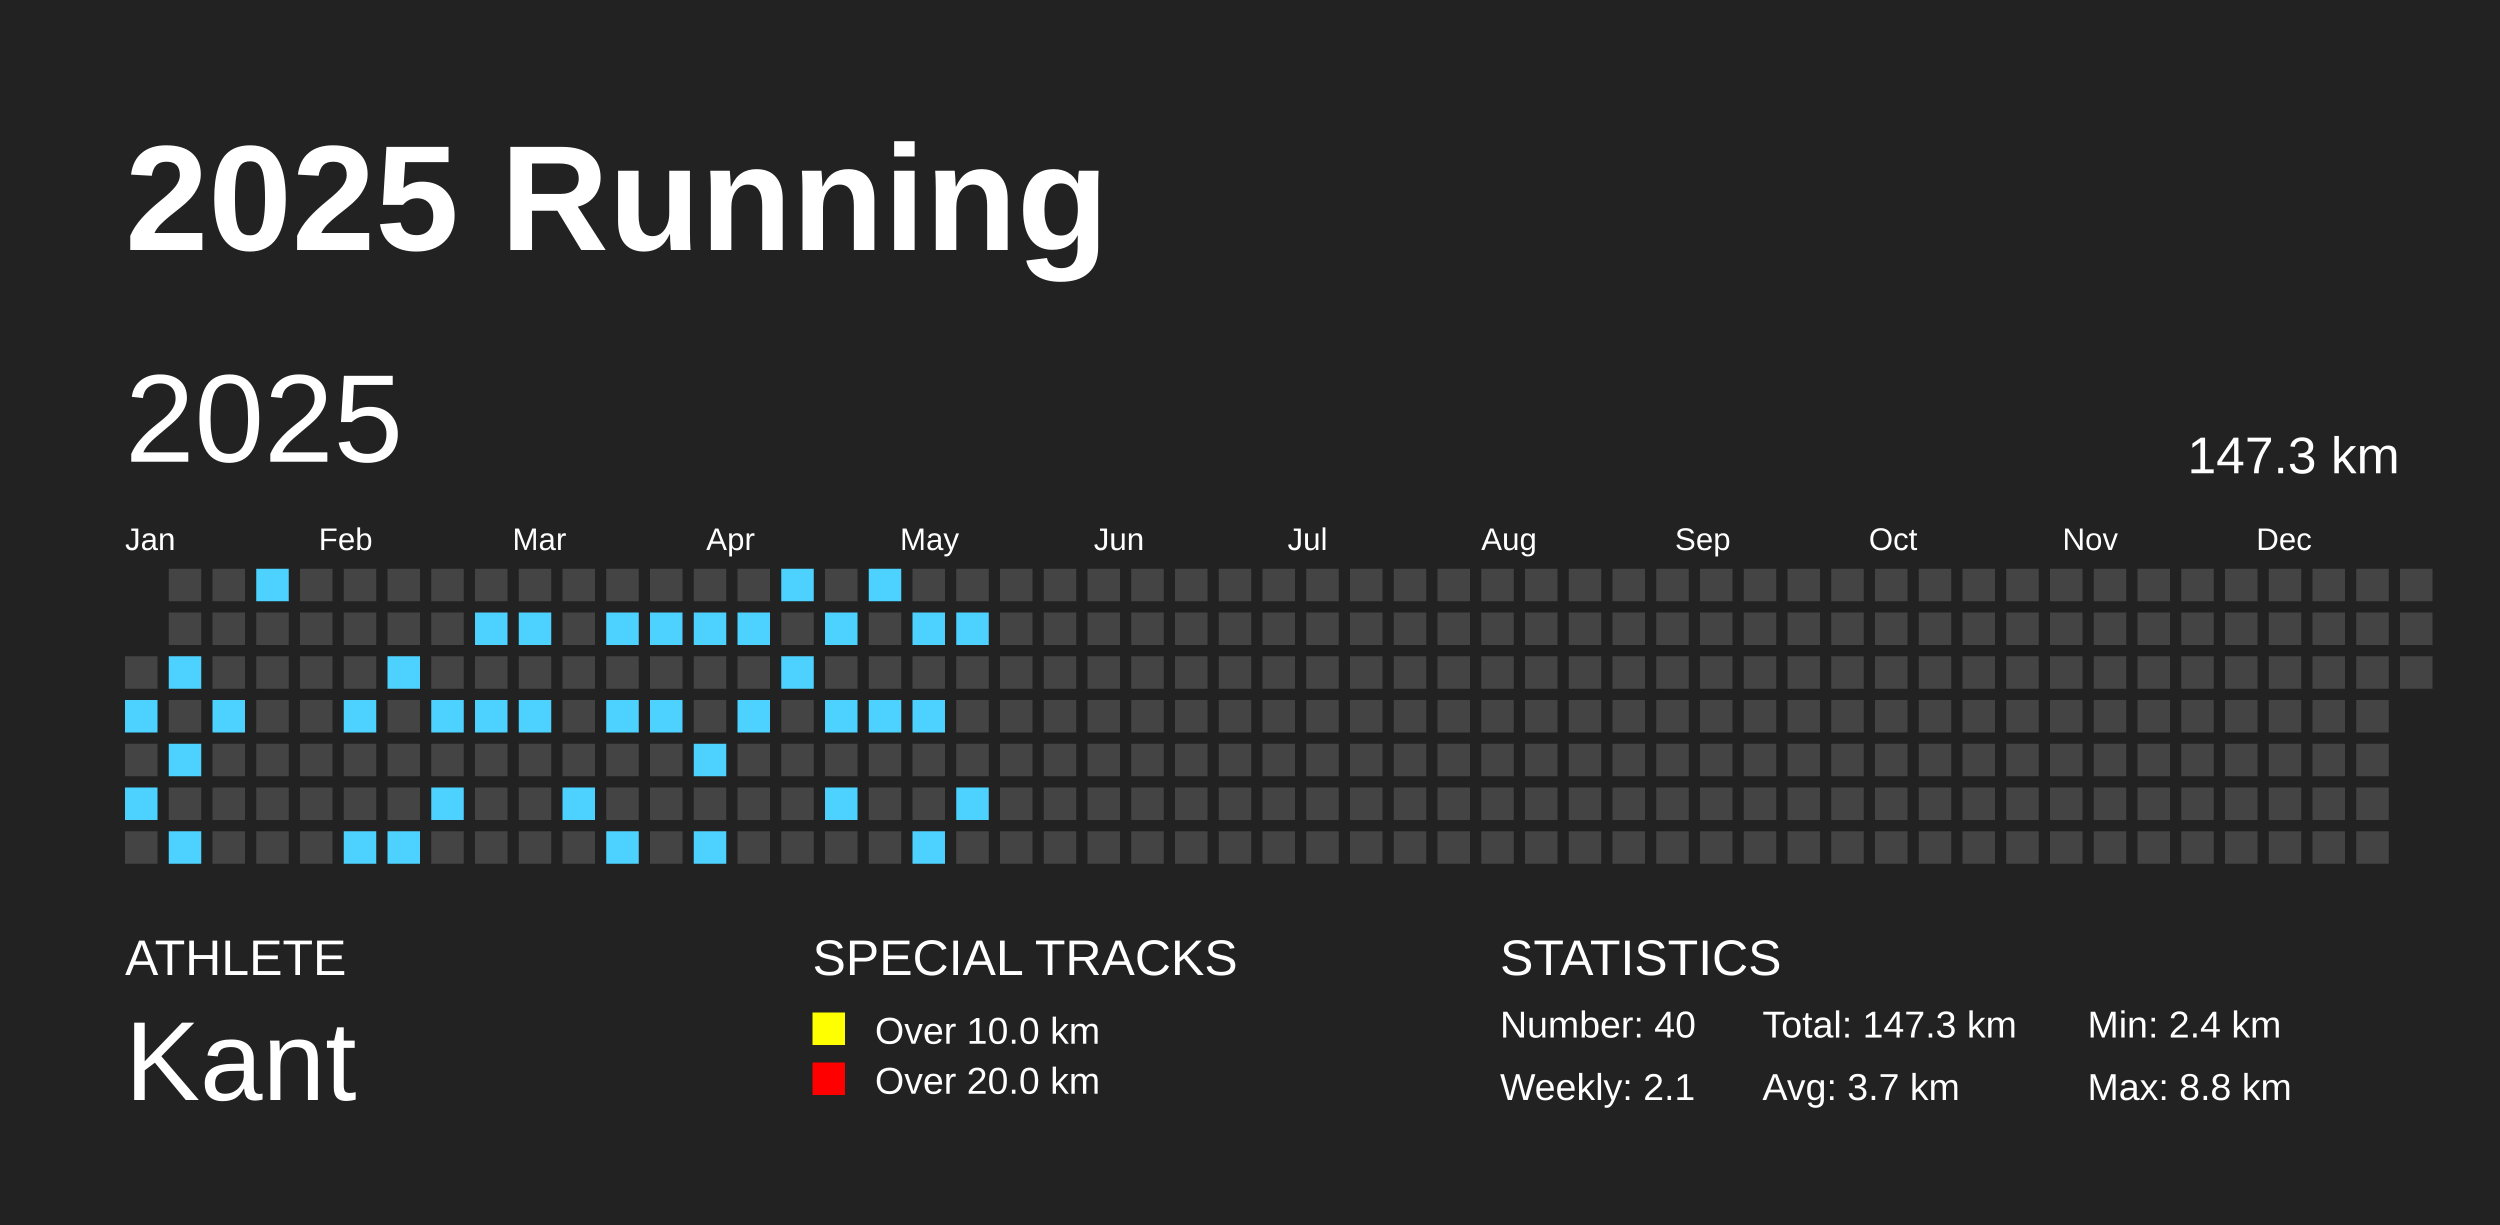
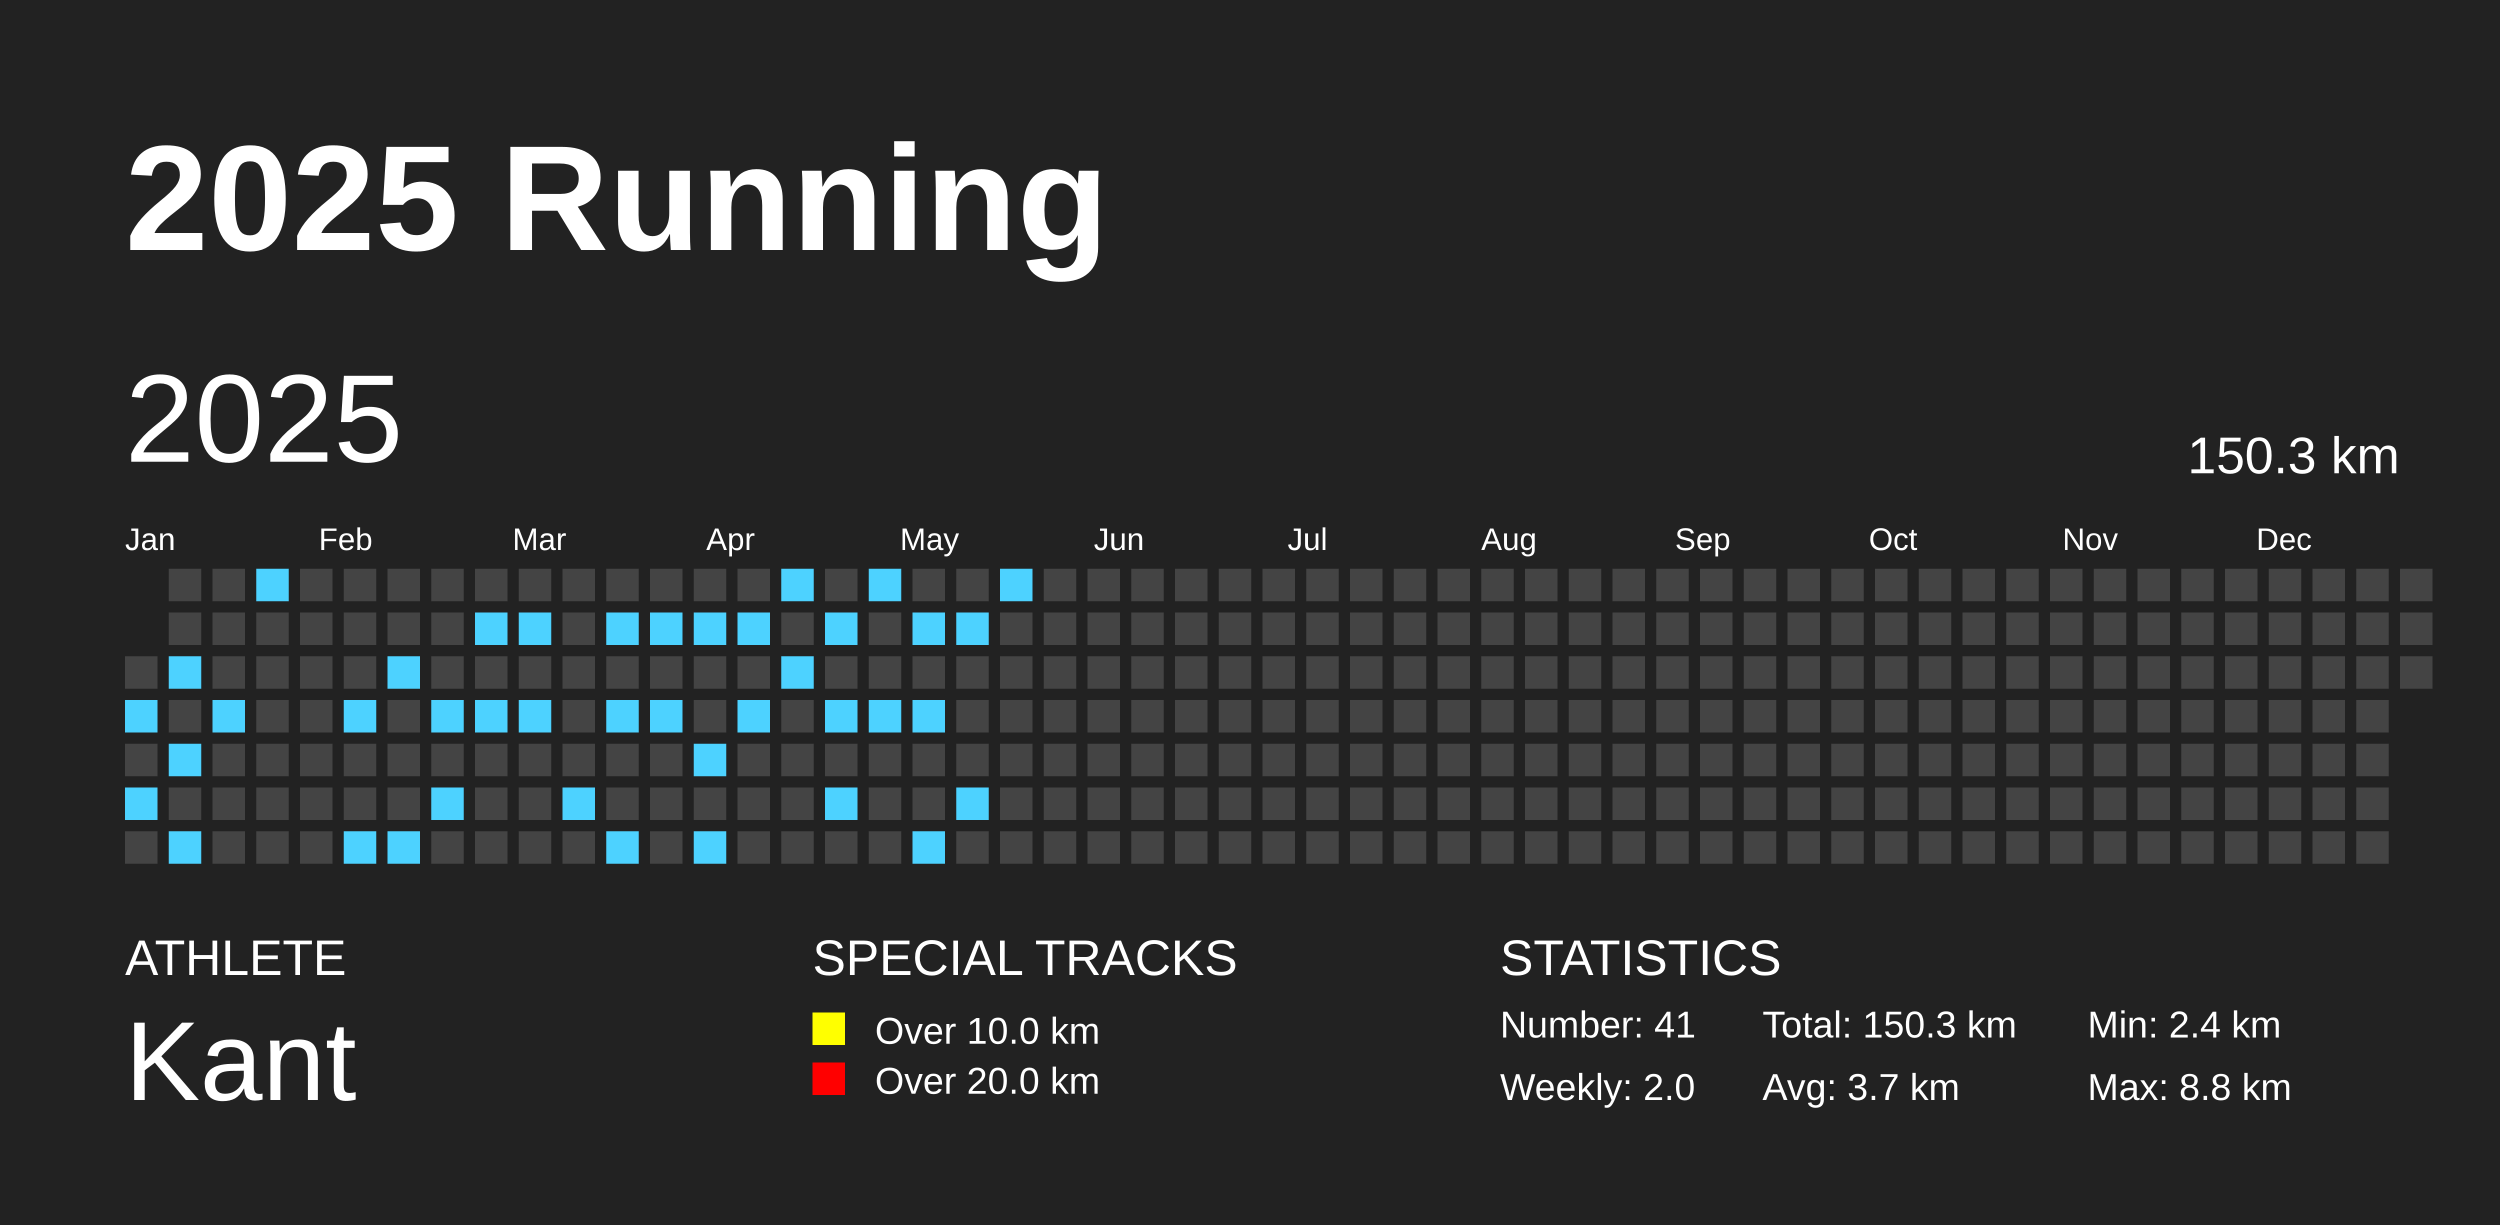
<svg xmlns="http://www.w3.org/2000/svg" baseProfile="full" height="98mm" version="1.1" viewBox="0,0,200,98" width="200mm">
  <defs />
  <rect fill="#222222" height="98" width="200" x="0" y="0" />
  <text fill="#FFFFFF" style="font-size:12px; font-family:Arial; font-weight:bold;" x="10" y="20">2025 Running</text>
  <text fill="#FFFFFF" style="font-size:4px; font-family:Arial" x="10" y="78">ATHLETE</text>
  <text fill="#FFFFFF" style="font-size:9px; font-family:Arial" x="10" y="88">Kant</text>
  <text fill="#FFFFFF" style="font-size:4px; font-family:Arial" x="65" y="78">SPECIAL TRACKS</text>
  <rect fill="yellow" height="2.6" width="2.6" x="65" y="81" />
  <text fill="#FFFFFF" style="font-size:3px; font-family:Arial" x="70" y="83.5">Over 10.0 km</text>
  <rect fill="red" height="2.6" width="2.6" x="65" y="85" />
  <text fill="#FFFFFF" style="font-size:3px; font-family:Arial" x="70" y="87.5">Over 20.0 km</text>
  <text fill="#FFFFFF" style="font-size:4px; font-family:Arial" x="120" y="78">STATISTICS</text>
-   <text fill="#FFFFFF" style="font-size:3px; font-family:Arial" x="120" y="83">Number: 40</text>
-   <text fill="#FFFFFF" style="font-size:3px; font-family:Arial" x="120" y="88">Weekly: 2.1</text>
-   <text fill="#FFFFFF" style="font-size:3px; font-family:Arial" x="141" y="83">Total: 147.3 km</text>
+   <text fill="#FFFFFF" style="font-size:3px; font-family:Arial" x="120" y="83">Number: 41</text>
+   <text fill="#FFFFFF" style="font-size:3px; font-family:Arial" x="120" y="88">Weekly: 2.0</text>
+   <text fill="#FFFFFF" style="font-size:3px; font-family:Arial" x="141" y="83">Total: 150.3 km</text>
  <text fill="#FFFFFF" style="font-size:3px; font-family:Arial" x="141" y="88">Avg: 3.7 km</text>
  <text fill="#FFFFFF" style="font-size:3px; font-family:Arial" x="167" y="83">Min: 2.4 km</text>
  <text fill="#FFFFFF" style="font-size:3px; font-family:Arial" x="167" y="88">Max: 8.8 km</text>
  <text dominant-baseline="hanging" fill="#FFFFFF" style="font-size:10.0px; font-family:Arial;" x="10" y="30">2025</text>
-   <text dominant-baseline="hanging" fill="#FFFFFF" style="font-size:4.125px; font-family:Arial;" x="175" y="35">147.3 km</text>
+   <text dominant-baseline="hanging" fill="#FFFFFF" style="font-size:4.125px; font-family:Arial;" x="175" y="35">150.3 km</text>
  <text fill="#FFFFFF" style="font-size:2.5px; font-family:Arial" x="10.0" y="44">Jan</text>
  <text fill="#FFFFFF" style="font-size:2.5px; font-family:Arial" x="25.5" y="44">Feb</text>
  <text fill="#FFFFFF" style="font-size:2.5px; font-family:Arial" x="41.0" y="44">Mar</text>
  <text fill="#FFFFFF" style="font-size:2.5px; font-family:Arial" x="56.5" y="44">Apr</text>
  <text fill="#FFFFFF" style="font-size:2.5px; font-family:Arial" x="72.0" y="44">May</text>
  <text fill="#FFFFFF" style="font-size:2.5px; font-family:Arial" x="87.5" y="44">Jun</text>
  <text fill="#FFFFFF" style="font-size:2.5px; font-family:Arial" x="103.0" y="44">Jul</text>
  <text fill="#FFFFFF" style="font-size:2.5px; font-family:Arial" x="118.5" y="44">Aug</text>
  <text fill="#FFFFFF" style="font-size:2.5px; font-family:Arial" x="134.0" y="44">Sep</text>
  <text fill="#FFFFFF" style="font-size:2.5px; font-family:Arial" x="149.5" y="44">Oct</text>
  <text fill="#FFFFFF" style="font-size:2.5px; font-family:Arial" x="165.0" y="44">Nov</text>
  <text fill="#FFFFFF" style="font-size:2.5px; font-family:Arial" x="180.5" y="44">Dec</text>
  <rect fill="#444444" height="2.6" width="2.6" x="10.0" y="52.5" />
  <rect fill="#4DD2FF" height="2.6" width="2.6" x="10.0" y="56.0" />
  <rect fill="#444444" height="2.6" width="2.6" x="10.0" y="59.5" />
  <rect fill="#4DD2FF" height="2.6" width="2.6" x="10.0" y="63.0" />
  <rect fill="#444444" height="2.6" width="2.6" x="10.0" y="66.5" />
  <rect fill="#444444" height="2.6" width="2.6" x="13.5" y="45.5" />
  <rect fill="#444444" height="2.6" width="2.6" x="13.5" y="49.0" />
  <rect fill="#4DD2FF" height="2.6" width="2.6" x="13.5" y="52.5" />
  <rect fill="#444444" height="2.6" width="2.6" x="13.5" y="56.0" />
  <rect fill="#4DD2FF" height="2.6" width="2.6" x="13.5" y="59.5" />
  <rect fill="#444444" height="2.6" width="2.6" x="13.5" y="63.0" />
  <rect fill="#4DD2FF" height="2.6" width="2.6" x="13.5" y="66.5" />
  <rect fill="#444444" height="2.6" width="2.6" x="17.0" y="45.5" />
  <rect fill="#444444" height="2.6" width="2.6" x="17.0" y="49.0" />
  <rect fill="#444444" height="2.6" width="2.6" x="17.0" y="52.5" />
  <rect fill="#4DD2FF" height="2.6" width="2.6" x="17.0" y="56.0" />
  <rect fill="#444444" height="2.6" width="2.6" x="17.0" y="59.5" />
  <rect fill="#444444" height="2.6" width="2.6" x="17.0" y="63.0" />
  <rect fill="#444444" height="2.6" width="2.6" x="17.0" y="66.5" />
  <rect fill="#4DD2FF" height="2.6" width="2.6" x="20.5" y="45.5" />
  <rect fill="#444444" height="2.6" width="2.6" x="20.5" y="49.0" />
  <rect fill="#444444" height="2.6" width="2.6" x="20.5" y="52.5" />
  <rect fill="#444444" height="2.6" width="2.6" x="20.5" y="56.0" />
  <rect fill="#444444" height="2.6" width="2.6" x="20.5" y="59.5" />
  <rect fill="#444444" height="2.6" width="2.6" x="20.5" y="63.0" />
  <rect fill="#444444" height="2.6" width="2.6" x="20.5" y="66.5" />
  <rect fill="#444444" height="2.6" width="2.6" x="24.0" y="45.5" />
  <rect fill="#444444" height="2.6" width="2.6" x="24.0" y="49.0" />
  <rect fill="#444444" height="2.6" width="2.6" x="24.0" y="52.5" />
  <rect fill="#444444" height="2.6" width="2.6" x="24.0" y="56.0" />
  <rect fill="#444444" height="2.6" width="2.6" x="24.0" y="59.5" />
  <rect fill="#444444" height="2.6" width="2.6" x="24.0" y="63.0" />
  <rect fill="#444444" height="2.6" width="2.6" x="24.0" y="66.5" />
  <rect fill="#444444" height="2.6" width="2.6" x="27.5" y="45.5" />
  <rect fill="#444444" height="2.6" width="2.6" x="27.5" y="49.0" />
  <rect fill="#444444" height="2.6" width="2.6" x="27.5" y="52.5" />
  <rect fill="#4DD2FF" height="2.6" width="2.6" x="27.5" y="56.0" />
  <rect fill="#444444" height="2.6" width="2.6" x="27.5" y="59.5" />
  <rect fill="#444444" height="2.6" width="2.6" x="27.5" y="63.0" />
  <rect fill="#4DD2FF" height="2.6" width="2.6" x="27.5" y="66.5" />
  <rect fill="#444444" height="2.6" width="2.6" x="31.0" y="45.5" />
  <rect fill="#444444" height="2.6" width="2.6" x="31.0" y="49.0" />
  <rect fill="#4DD2FF" height="2.6" width="2.6" x="31.0" y="52.5" />
  <rect fill="#444444" height="2.6" width="2.6" x="31.0" y="56.0" />
  <rect fill="#444444" height="2.6" width="2.6" x="31.0" y="59.5" />
  <rect fill="#444444" height="2.6" width="2.6" x="31.0" y="63.0" />
  <rect fill="#4DD2FF" height="2.6" width="2.6" x="31.0" y="66.5" />
  <rect fill="#444444" height="2.6" width="2.6" x="34.5" y="45.5" />
  <rect fill="#444444" height="2.6" width="2.6" x="34.5" y="49.0" />
  <rect fill="#444444" height="2.6" width="2.6" x="34.5" y="52.5" />
  <rect fill="#4DD2FF" height="2.6" width="2.6" x="34.5" y="56.0" />
  <rect fill="#444444" height="2.6" width="2.6" x="34.5" y="59.5" />
  <rect fill="#4DD2FF" height="2.6" width="2.6" x="34.5" y="63.0" />
  <rect fill="#444444" height="2.6" width="2.6" x="34.5" y="66.5" />
  <rect fill="#444444" height="2.6" width="2.6" x="38.0" y="45.5" />
  <rect fill="#4DD2FF" height="2.6" width="2.6" x="38.0" y="49.0" />
  <rect fill="#444444" height="2.6" width="2.6" x="38.0" y="52.5" />
  <rect fill="#4DD2FF" height="2.6" width="2.6" x="38.0" y="56.0" />
  <rect fill="#444444" height="2.6" width="2.6" x="38.0" y="59.5" />
  <rect fill="#444444" height="2.6" width="2.6" x="38.0" y="63.0" />
  <rect fill="#444444" height="2.6" width="2.6" x="38.0" y="66.5" />
  <rect fill="#444444" height="2.6" width="2.6" x="41.5" y="45.5" />
  <rect fill="#4DD2FF" height="2.6" width="2.6" x="41.5" y="49.0" />
  <rect fill="#444444" height="2.6" width="2.6" x="41.5" y="52.5" />
  <rect fill="#4DD2FF" height="2.6" width="2.6" x="41.5" y="56.0" />
  <rect fill="#444444" height="2.6" width="2.6" x="41.5" y="59.5" />
  <rect fill="#444444" height="2.6" width="2.6" x="41.5" y="63.0" />
  <rect fill="#444444" height="2.6" width="2.6" x="41.5" y="66.5" />
  <rect fill="#444444" height="2.6" width="2.6" x="45.0" y="45.5" />
  <rect fill="#444444" height="2.6" width="2.6" x="45.0" y="49.0" />
  <rect fill="#444444" height="2.6" width="2.6" x="45.0" y="52.5" />
  <rect fill="#444444" height="2.6" width="2.6" x="45.0" y="56.0" />
  <rect fill="#444444" height="2.6" width="2.6" x="45.0" y="59.5" />
  <rect fill="#4DD2FF" height="2.6" width="2.6" x="45.0" y="63.0" />
  <rect fill="#444444" height="2.6" width="2.6" x="45.0" y="66.5" />
  <rect fill="#444444" height="2.6" width="2.6" x="48.5" y="45.5" />
  <rect fill="#4DD2FF" height="2.6" width="2.6" x="48.5" y="49.0" />
  <rect fill="#444444" height="2.6" width="2.6" x="48.5" y="52.5" />
  <rect fill="#4DD2FF" height="2.6" width="2.6" x="48.5" y="56.0" />
  <rect fill="#444444" height="2.6" width="2.6" x="48.5" y="59.5" />
  <rect fill="#444444" height="2.6" width="2.6" x="48.5" y="63.0" />
  <rect fill="#4DD2FF" height="2.6" width="2.6" x="48.5" y="66.5" />
  <rect fill="#444444" height="2.6" width="2.6" x="52.0" y="45.5" />
  <rect fill="#4DD2FF" height="2.6" width="2.6" x="52.0" y="49.0" />
  <rect fill="#444444" height="2.6" width="2.6" x="52.0" y="52.5" />
  <rect fill="#4DD2FF" height="2.6" width="2.6" x="52.0" y="56.0" />
  <rect fill="#444444" height="2.6" width="2.6" x="52.0" y="59.5" />
  <rect fill="#444444" height="2.6" width="2.6" x="52.0" y="63.0" />
  <rect fill="#444444" height="2.6" width="2.6" x="52.0" y="66.5" />
  <rect fill="#444444" height="2.6" width="2.6" x="55.5" y="45.5" />
  <rect fill="#4DD2FF" height="2.6" width="2.6" x="55.5" y="49.0" />
  <rect fill="#444444" height="2.6" width="2.6" x="55.5" y="52.5" />
  <rect fill="#444444" height="2.6" width="2.6" x="55.5" y="56.0" />
  <rect fill="#4DD2FF" height="2.6" width="2.6" x="55.5" y="59.5" />
  <rect fill="#444444" height="2.6" width="2.6" x="55.5" y="63.0" />
  <rect fill="#4DD2FF" height="2.6" width="2.6" x="55.5" y="66.5" />
  <rect fill="#444444" height="2.6" width="2.6" x="59.0" y="45.5" />
  <rect fill="#4DD2FF" height="2.6" width="2.6" x="59.0" y="49.0" />
  <rect fill="#444444" height="2.6" width="2.6" x="59.0" y="52.5" />
  <rect fill="#4DD2FF" height="2.6" width="2.6" x="59.0" y="56.0" />
  <rect fill="#444444" height="2.6" width="2.6" x="59.0" y="59.5" />
  <rect fill="#444444" height="2.6" width="2.6" x="59.0" y="63.0" />
  <rect fill="#444444" height="2.6" width="2.6" x="59.0" y="66.5" />
  <rect fill="#4DD2FF" height="2.6" width="2.6" x="62.5" y="45.5" />
  <rect fill="#444444" height="2.6" width="2.6" x="62.5" y="49.0" />
  <rect fill="#4DD2FF" height="2.6" width="2.6" x="62.5" y="52.5" />
  <rect fill="#444444" height="2.6" width="2.6" x="62.5" y="56.0" />
  <rect fill="#444444" height="2.6" width="2.6" x="62.5" y="59.5" />
  <rect fill="#444444" height="2.6" width="2.6" x="62.5" y="63.0" />
  <rect fill="#444444" height="2.6" width="2.6" x="62.5" y="66.5" />
  <rect fill="#444444" height="2.6" width="2.6" x="66.0" y="45.5" />
  <rect fill="#4DD2FF" height="2.6" width="2.6" x="66.0" y="49.0" />
  <rect fill="#444444" height="2.6" width="2.6" x="66.0" y="52.5" />
  <rect fill="#4DD2FF" height="2.6" width="2.6" x="66.0" y="56.0" />
  <rect fill="#444444" height="2.6" width="2.6" x="66.0" y="59.5" />
  <rect fill="#4DD2FF" height="2.6" width="2.6" x="66.0" y="63.0" />
  <rect fill="#444444" height="2.6" width="2.6" x="66.0" y="66.5" />
  <rect fill="#4DD2FF" height="2.6" width="2.6" x="69.5" y="45.5" />
  <rect fill="#444444" height="2.6" width="2.6" x="69.5" y="49.0" />
  <rect fill="#444444" height="2.6" width="2.6" x="69.5" y="52.5" />
  <rect fill="#4DD2FF" height="2.6" width="2.6" x="69.5" y="56.0" />
  <rect fill="#444444" height="2.6" width="2.6" x="69.5" y="59.5" />
  <rect fill="#444444" height="2.6" width="2.6" x="69.5" y="63.0" />
  <rect fill="#444444" height="2.6" width="2.6" x="69.5" y="66.5" />
  <rect fill="#444444" height="2.6" width="2.6" x="73.0" y="45.5" />
  <rect fill="#4DD2FF" height="2.6" width="2.6" x="73.0" y="49.0" />
  <rect fill="#444444" height="2.6" width="2.6" x="73.0" y="52.5" />
  <rect fill="#4DD2FF" height="2.6" width="2.6" x="73.0" y="56.0" />
  <rect fill="#444444" height="2.6" width="2.6" x="73.0" y="59.5" />
  <rect fill="#444444" height="2.6" width="2.6" x="73.0" y="63.0" />
  <rect fill="#4DD2FF" height="2.6" width="2.6" x="73.0" y="66.5" />
  <rect fill="#444444" height="2.6" width="2.6" x="76.5" y="45.5" />
  <rect fill="#4DD2FF" height="2.6" width="2.6" x="76.5" y="49.0" />
  <rect fill="#444444" height="2.6" width="2.6" x="76.5" y="52.5" />
  <rect fill="#444444" height="2.6" width="2.6" x="76.5" y="56.0" />
  <rect fill="#444444" height="2.6" width="2.6" x="76.5" y="59.5" />
  <rect fill="#4DD2FF" height="2.6" width="2.6" x="76.5" y="63.0" />
  <rect fill="#444444" height="2.6" width="2.6" x="76.5" y="66.5" />
-   <rect fill="#444444" height="2.6" width="2.6" x="80.0" y="45.5" />
+   <rect fill="#4DD2FF" height="2.6" width="2.6" x="80.0" y="45.5" />
  <rect fill="#444444" height="2.6" width="2.6" x="80.0" y="49.0" />
  <rect fill="#444444" height="2.6" width="2.6" x="80.0" y="52.5" />
  <rect fill="#444444" height="2.6" width="2.6" x="80.0" y="56.0" />
  <rect fill="#444444" height="2.6" width="2.6" x="80.0" y="59.5" />
  <rect fill="#444444" height="2.6" width="2.6" x="80.0" y="63.0" />
  <rect fill="#444444" height="2.6" width="2.6" x="80.0" y="66.5" />
  <rect fill="#444444" height="2.6" width="2.6" x="83.5" y="45.5" />
  <rect fill="#444444" height="2.6" width="2.6" x="83.5" y="49.0" />
  <rect fill="#444444" height="2.6" width="2.6" x="83.5" y="52.5" />
  <rect fill="#444444" height="2.6" width="2.6" x="83.5" y="56.0" />
  <rect fill="#444444" height="2.6" width="2.6" x="83.5" y="59.5" />
  <rect fill="#444444" height="2.6" width="2.6" x="83.5" y="63.0" />
  <rect fill="#444444" height="2.6" width="2.6" x="83.5" y="66.5" />
  <rect fill="#444444" height="2.6" width="2.6" x="87.0" y="45.5" />
  <rect fill="#444444" height="2.6" width="2.6" x="87.0" y="49.0" />
  <rect fill="#444444" height="2.6" width="2.6" x="87.0" y="52.5" />
  <rect fill="#444444" height="2.6" width="2.6" x="87.0" y="56.0" />
  <rect fill="#444444" height="2.6" width="2.6" x="87.0" y="59.5" />
  <rect fill="#444444" height="2.6" width="2.6" x="87.0" y="63.0" />
  <rect fill="#444444" height="2.6" width="2.6" x="87.0" y="66.5" />
  <rect fill="#444444" height="2.6" width="2.6" x="90.5" y="45.5" />
  <rect fill="#444444" height="2.6" width="2.6" x="90.5" y="49.0" />
  <rect fill="#444444" height="2.6" width="2.6" x="90.5" y="52.5" />
  <rect fill="#444444" height="2.6" width="2.6" x="90.5" y="56.0" />
  <rect fill="#444444" height="2.6" width="2.6" x="90.5" y="59.5" />
  <rect fill="#444444" height="2.6" width="2.6" x="90.5" y="63.0" />
  <rect fill="#444444" height="2.6" width="2.6" x="90.5" y="66.5" />
  <rect fill="#444444" height="2.6" width="2.6" x="94.0" y="45.5" />
  <rect fill="#444444" height="2.6" width="2.6" x="94.0" y="49.0" />
  <rect fill="#444444" height="2.6" width="2.6" x="94.0" y="52.5" />
  <rect fill="#444444" height="2.6" width="2.6" x="94.0" y="56.0" />
  <rect fill="#444444" height="2.6" width="2.6" x="94.0" y="59.5" />
  <rect fill="#444444" height="2.6" width="2.6" x="94.0" y="63.0" />
  <rect fill="#444444" height="2.6" width="2.6" x="94.0" y="66.5" />
  <rect fill="#444444" height="2.6" width="2.6" x="97.5" y="45.5" />
  <rect fill="#444444" height="2.6" width="2.6" x="97.5" y="49.0" />
  <rect fill="#444444" height="2.6" width="2.6" x="97.5" y="52.5" />
  <rect fill="#444444" height="2.6" width="2.6" x="97.5" y="56.0" />
  <rect fill="#444444" height="2.6" width="2.6" x="97.5" y="59.5" />
  <rect fill="#444444" height="2.6" width="2.6" x="97.5" y="63.0" />
  <rect fill="#444444" height="2.6" width="2.6" x="97.5" y="66.5" />
  <rect fill="#444444" height="2.6" width="2.6" x="101.0" y="45.5" />
  <rect fill="#444444" height="2.6" width="2.6" x="101.0" y="49.0" />
  <rect fill="#444444" height="2.6" width="2.6" x="101.0" y="52.5" />
  <rect fill="#444444" height="2.6" width="2.6" x="101.0" y="56.0" />
  <rect fill="#444444" height="2.6" width="2.6" x="101.0" y="59.5" />
  <rect fill="#444444" height="2.6" width="2.6" x="101.0" y="63.0" />
  <rect fill="#444444" height="2.6" width="2.6" x="101.0" y="66.5" />
  <rect fill="#444444" height="2.6" width="2.6" x="104.5" y="45.5" />
  <rect fill="#444444" height="2.6" width="2.6" x="104.5" y="49.0" />
  <rect fill="#444444" height="2.6" width="2.6" x="104.5" y="52.5" />
  <rect fill="#444444" height="2.6" width="2.6" x="104.5" y="56.0" />
  <rect fill="#444444" height="2.6" width="2.6" x="104.5" y="59.5" />
  <rect fill="#444444" height="2.6" width="2.6" x="104.5" y="63.0" />
  <rect fill="#444444" height="2.6" width="2.6" x="104.5" y="66.5" />
  <rect fill="#444444" height="2.6" width="2.6" x="108.0" y="45.5" />
  <rect fill="#444444" height="2.6" width="2.6" x="108.0" y="49.0" />
  <rect fill="#444444" height="2.6" width="2.6" x="108.0" y="52.5" />
  <rect fill="#444444" height="2.6" width="2.6" x="108.0" y="56.0" />
  <rect fill="#444444" height="2.6" width="2.6" x="108.0" y="59.5" />
  <rect fill="#444444" height="2.6" width="2.6" x="108.0" y="63.0" />
  <rect fill="#444444" height="2.6" width="2.6" x="108.0" y="66.5" />
  <rect fill="#444444" height="2.6" width="2.6" x="111.5" y="45.5" />
  <rect fill="#444444" height="2.6" width="2.6" x="111.5" y="49.0" />
  <rect fill="#444444" height="2.6" width="2.6" x="111.5" y="52.5" />
  <rect fill="#444444" height="2.6" width="2.6" x="111.5" y="56.0" />
  <rect fill="#444444" height="2.6" width="2.6" x="111.5" y="59.5" />
  <rect fill="#444444" height="2.6" width="2.6" x="111.5" y="63.0" />
  <rect fill="#444444" height="2.6" width="2.6" x="111.5" y="66.5" />
  <rect fill="#444444" height="2.6" width="2.6" x="115.0" y="45.5" />
  <rect fill="#444444" height="2.6" width="2.6" x="115.0" y="49.0" />
  <rect fill="#444444" height="2.6" width="2.6" x="115.0" y="52.5" />
  <rect fill="#444444" height="2.6" width="2.6" x="115.0" y="56.0" />
  <rect fill="#444444" height="2.6" width="2.6" x="115.0" y="59.5" />
  <rect fill="#444444" height="2.6" width="2.6" x="115.0" y="63.0" />
  <rect fill="#444444" height="2.6" width="2.6" x="115.0" y="66.5" />
  <rect fill="#444444" height="2.6" width="2.6" x="118.5" y="45.5" />
  <rect fill="#444444" height="2.6" width="2.6" x="118.5" y="49.0" />
  <rect fill="#444444" height="2.6" width="2.6" x="118.5" y="52.5" />
  <rect fill="#444444" height="2.6" width="2.6" x="118.5" y="56.0" />
  <rect fill="#444444" height="2.6" width="2.6" x="118.5" y="59.5" />
  <rect fill="#444444" height="2.6" width="2.6" x="118.5" y="63.0" />
  <rect fill="#444444" height="2.6" width="2.6" x="118.5" y="66.5" />
  <rect fill="#444444" height="2.6" width="2.6" x="122.0" y="45.5" />
  <rect fill="#444444" height="2.6" width="2.6" x="122.0" y="49.0" />
  <rect fill="#444444" height="2.6" width="2.6" x="122.0" y="52.5" />
  <rect fill="#444444" height="2.6" width="2.6" x="122.0" y="56.0" />
  <rect fill="#444444" height="2.6" width="2.6" x="122.0" y="59.5" />
  <rect fill="#444444" height="2.6" width="2.6" x="122.0" y="63.0" />
  <rect fill="#444444" height="2.6" width="2.6" x="122.0" y="66.5" />
  <rect fill="#444444" height="2.6" width="2.6" x="125.5" y="45.5" />
  <rect fill="#444444" height="2.6" width="2.6" x="125.5" y="49.0" />
  <rect fill="#444444" height="2.6" width="2.6" x="125.5" y="52.5" />
  <rect fill="#444444" height="2.6" width="2.6" x="125.5" y="56.0" />
  <rect fill="#444444" height="2.6" width="2.6" x="125.5" y="59.5" />
  <rect fill="#444444" height="2.6" width="2.6" x="125.5" y="63.0" />
  <rect fill="#444444" height="2.6" width="2.6" x="125.5" y="66.5" />
  <rect fill="#444444" height="2.6" width="2.6" x="129.0" y="45.5" />
  <rect fill="#444444" height="2.6" width="2.6" x="129.0" y="49.0" />
  <rect fill="#444444" height="2.6" width="2.6" x="129.0" y="52.5" />
  <rect fill="#444444" height="2.6" width="2.6" x="129.0" y="56.0" />
  <rect fill="#444444" height="2.6" width="2.6" x="129.0" y="59.5" />
  <rect fill="#444444" height="2.6" width="2.6" x="129.0" y="63.0" />
  <rect fill="#444444" height="2.6" width="2.6" x="129.0" y="66.5" />
  <rect fill="#444444" height="2.6" width="2.6" x="132.5" y="45.5" />
  <rect fill="#444444" height="2.6" width="2.6" x="132.5" y="49.0" />
  <rect fill="#444444" height="2.6" width="2.6" x="132.5" y="52.5" />
  <rect fill="#444444" height="2.6" width="2.6" x="132.5" y="56.0" />
  <rect fill="#444444" height="2.6" width="2.6" x="132.5" y="59.5" />
  <rect fill="#444444" height="2.6" width="2.6" x="132.5" y="63.0" />
  <rect fill="#444444" height="2.6" width="2.6" x="132.5" y="66.5" />
  <rect fill="#444444" height="2.6" width="2.6" x="136.0" y="45.5" />
  <rect fill="#444444" height="2.6" width="2.6" x="136.0" y="49.0" />
  <rect fill="#444444" height="2.6" width="2.6" x="136.0" y="52.5" />
  <rect fill="#444444" height="2.6" width="2.6" x="136.0" y="56.0" />
  <rect fill="#444444" height="2.6" width="2.6" x="136.0" y="59.5" />
  <rect fill="#444444" height="2.6" width="2.6" x="136.0" y="63.0" />
  <rect fill="#444444" height="2.6" width="2.6" x="136.0" y="66.5" />
  <rect fill="#444444" height="2.6" width="2.6" x="139.5" y="45.5" />
  <rect fill="#444444" height="2.6" width="2.6" x="139.5" y="49.0" />
  <rect fill="#444444" height="2.6" width="2.6" x="139.5" y="52.5" />
  <rect fill="#444444" height="2.6" width="2.6" x="139.5" y="56.0" />
  <rect fill="#444444" height="2.6" width="2.6" x="139.5" y="59.5" />
  <rect fill="#444444" height="2.6" width="2.6" x="139.5" y="63.0" />
  <rect fill="#444444" height="2.6" width="2.6" x="139.5" y="66.5" />
  <rect fill="#444444" height="2.6" width="2.6" x="143.0" y="45.5" />
  <rect fill="#444444" height="2.6" width="2.6" x="143.0" y="49.0" />
  <rect fill="#444444" height="2.6" width="2.6" x="143.0" y="52.5" />
  <rect fill="#444444" height="2.6" width="2.6" x="143.0" y="56.0" />
  <rect fill="#444444" height="2.6" width="2.6" x="143.0" y="59.5" />
  <rect fill="#444444" height="2.6" width="2.6" x="143.0" y="63.0" />
  <rect fill="#444444" height="2.6" width="2.6" x="143.0" y="66.5" />
  <rect fill="#444444" height="2.6" width="2.6" x="146.5" y="45.5" />
  <rect fill="#444444" height="2.6" width="2.6" x="146.5" y="49.0" />
  <rect fill="#444444" height="2.6" width="2.6" x="146.5" y="52.5" />
  <rect fill="#444444" height="2.6" width="2.6" x="146.5" y="56.0" />
  <rect fill="#444444" height="2.6" width="2.6" x="146.5" y="59.5" />
  <rect fill="#444444" height="2.6" width="2.6" x="146.5" y="63.0" />
  <rect fill="#444444" height="2.6" width="2.6" x="146.5" y="66.5" />
  <rect fill="#444444" height="2.6" width="2.6" x="150.0" y="45.5" />
  <rect fill="#444444" height="2.6" width="2.6" x="150.0" y="49.0" />
  <rect fill="#444444" height="2.6" width="2.6" x="150.0" y="52.5" />
  <rect fill="#444444" height="2.6" width="2.6" x="150.0" y="56.0" />
  <rect fill="#444444" height="2.6" width="2.6" x="150.0" y="59.5" />
  <rect fill="#444444" height="2.6" width="2.6" x="150.0" y="63.0" />
  <rect fill="#444444" height="2.6" width="2.6" x="150.0" y="66.5" />
  <rect fill="#444444" height="2.6" width="2.6" x="153.5" y="45.5" />
  <rect fill="#444444" height="2.6" width="2.6" x="153.5" y="49.0" />
  <rect fill="#444444" height="2.6" width="2.6" x="153.5" y="52.5" />
  <rect fill="#444444" height="2.6" width="2.6" x="153.5" y="56.0" />
  <rect fill="#444444" height="2.6" width="2.6" x="153.5" y="59.5" />
  <rect fill="#444444" height="2.6" width="2.6" x="153.5" y="63.0" />
  <rect fill="#444444" height="2.6" width="2.6" x="153.5" y="66.5" />
  <rect fill="#444444" height="2.6" width="2.6" x="157.0" y="45.5" />
  <rect fill="#444444" height="2.6" width="2.6" x="157.0" y="49.0" />
  <rect fill="#444444" height="2.6" width="2.6" x="157.0" y="52.5" />
  <rect fill="#444444" height="2.6" width="2.6" x="157.0" y="56.0" />
  <rect fill="#444444" height="2.6" width="2.6" x="157.0" y="59.5" />
  <rect fill="#444444" height="2.6" width="2.6" x="157.0" y="63.0" />
  <rect fill="#444444" height="2.6" width="2.6" x="157.0" y="66.5" />
  <rect fill="#444444" height="2.6" width="2.6" x="160.5" y="45.5" />
  <rect fill="#444444" height="2.6" width="2.6" x="160.5" y="49.0" />
  <rect fill="#444444" height="2.6" width="2.6" x="160.5" y="52.5" />
  <rect fill="#444444" height="2.6" width="2.6" x="160.5" y="56.0" />
  <rect fill="#444444" height="2.6" width="2.6" x="160.5" y="59.5" />
  <rect fill="#444444" height="2.6" width="2.6" x="160.5" y="63.0" />
  <rect fill="#444444" height="2.6" width="2.6" x="160.5" y="66.5" />
  <rect fill="#444444" height="2.6" width="2.6" x="164.0" y="45.5" />
  <rect fill="#444444" height="2.6" width="2.6" x="164.0" y="49.0" />
  <rect fill="#444444" height="2.6" width="2.6" x="164.0" y="52.5" />
  <rect fill="#444444" height="2.6" width="2.6" x="164.0" y="56.0" />
  <rect fill="#444444" height="2.6" width="2.6" x="164.0" y="59.5" />
  <rect fill="#444444" height="2.6" width="2.6" x="164.0" y="63.0" />
  <rect fill="#444444" height="2.6" width="2.6" x="164.0" y="66.5" />
  <rect fill="#444444" height="2.6" width="2.6" x="167.5" y="45.5" />
  <rect fill="#444444" height="2.6" width="2.6" x="167.5" y="49.0" />
  <rect fill="#444444" height="2.6" width="2.6" x="167.5" y="52.5" />
  <rect fill="#444444" height="2.6" width="2.6" x="167.5" y="56.0" />
  <rect fill="#444444" height="2.6" width="2.6" x="167.5" y="59.5" />
  <rect fill="#444444" height="2.6" width="2.6" x="167.5" y="63.0" />
  <rect fill="#444444" height="2.6" width="2.6" x="167.5" y="66.5" />
  <rect fill="#444444" height="2.6" width="2.6" x="171.0" y="45.5" />
  <rect fill="#444444" height="2.6" width="2.6" x="171.0" y="49.0" />
  <rect fill="#444444" height="2.6" width="2.6" x="171.0" y="52.5" />
  <rect fill="#444444" height="2.6" width="2.6" x="171.0" y="56.0" />
  <rect fill="#444444" height="2.6" width="2.6" x="171.0" y="59.5" />
  <rect fill="#444444" height="2.6" width="2.6" x="171.0" y="63.0" />
  <rect fill="#444444" height="2.6" width="2.6" x="171.0" y="66.5" />
  <rect fill="#444444" height="2.6" width="2.6" x="174.5" y="45.5" />
  <rect fill="#444444" height="2.6" width="2.6" x="174.5" y="49.0" />
  <rect fill="#444444" height="2.6" width="2.6" x="174.5" y="52.5" />
  <rect fill="#444444" height="2.6" width="2.6" x="174.5" y="56.0" />
  <rect fill="#444444" height="2.6" width="2.6" x="174.5" y="59.5" />
  <rect fill="#444444" height="2.6" width="2.6" x="174.5" y="63.0" />
  <rect fill="#444444" height="2.6" width="2.6" x="174.5" y="66.5" />
  <rect fill="#444444" height="2.6" width="2.6" x="178.0" y="45.5" />
  <rect fill="#444444" height="2.6" width="2.6" x="178.0" y="49.0" />
  <rect fill="#444444" height="2.6" width="2.6" x="178.0" y="52.5" />
  <rect fill="#444444" height="2.6" width="2.6" x="178.0" y="56.0" />
  <rect fill="#444444" height="2.6" width="2.6" x="178.0" y="59.5" />
  <rect fill="#444444" height="2.6" width="2.6" x="178.0" y="63.0" />
  <rect fill="#444444" height="2.6" width="2.6" x="178.0" y="66.5" />
  <rect fill="#444444" height="2.6" width="2.6" x="181.5" y="45.5" />
  <rect fill="#444444" height="2.6" width="2.6" x="181.5" y="49.0" />
  <rect fill="#444444" height="2.6" width="2.6" x="181.5" y="52.5" />
  <rect fill="#444444" height="2.6" width="2.6" x="181.5" y="56.0" />
  <rect fill="#444444" height="2.6" width="2.6" x="181.5" y="59.5" />
  <rect fill="#444444" height="2.6" width="2.6" x="181.5" y="63.0" />
  <rect fill="#444444" height="2.6" width="2.6" x="181.5" y="66.5" />
  <rect fill="#444444" height="2.6" width="2.6" x="185.0" y="45.5" />
  <rect fill="#444444" height="2.6" width="2.6" x="185.0" y="49.0" />
  <rect fill="#444444" height="2.6" width="2.6" x="185.0" y="52.5" />
  <rect fill="#444444" height="2.6" width="2.6" x="185.0" y="56.0" />
  <rect fill="#444444" height="2.6" width="2.6" x="185.0" y="59.5" />
  <rect fill="#444444" height="2.6" width="2.6" x="185.0" y="63.0" />
  <rect fill="#444444" height="2.6" width="2.6" x="185.0" y="66.5" />
  <rect fill="#444444" height="2.6" width="2.6" x="188.5" y="45.5" />
  <rect fill="#444444" height="2.6" width="2.6" x="188.5" y="49.0" />
  <rect fill="#444444" height="2.6" width="2.6" x="188.5" y="52.5" />
  <rect fill="#444444" height="2.6" width="2.6" x="188.5" y="56.0" />
  <rect fill="#444444" height="2.6" width="2.6" x="188.5" y="59.5" />
  <rect fill="#444444" height="2.6" width="2.6" x="188.5" y="63.0" />
  <rect fill="#444444" height="2.6" width="2.6" x="188.5" y="66.5" />
  <rect fill="#444444" height="2.6" width="2.6" x="192.0" y="45.5" />
  <rect fill="#444444" height="2.6" width="2.6" x="192.0" y="49.0" />
  <rect fill="#444444" height="2.6" width="2.6" x="192.0" y="52.5" />
</svg>
